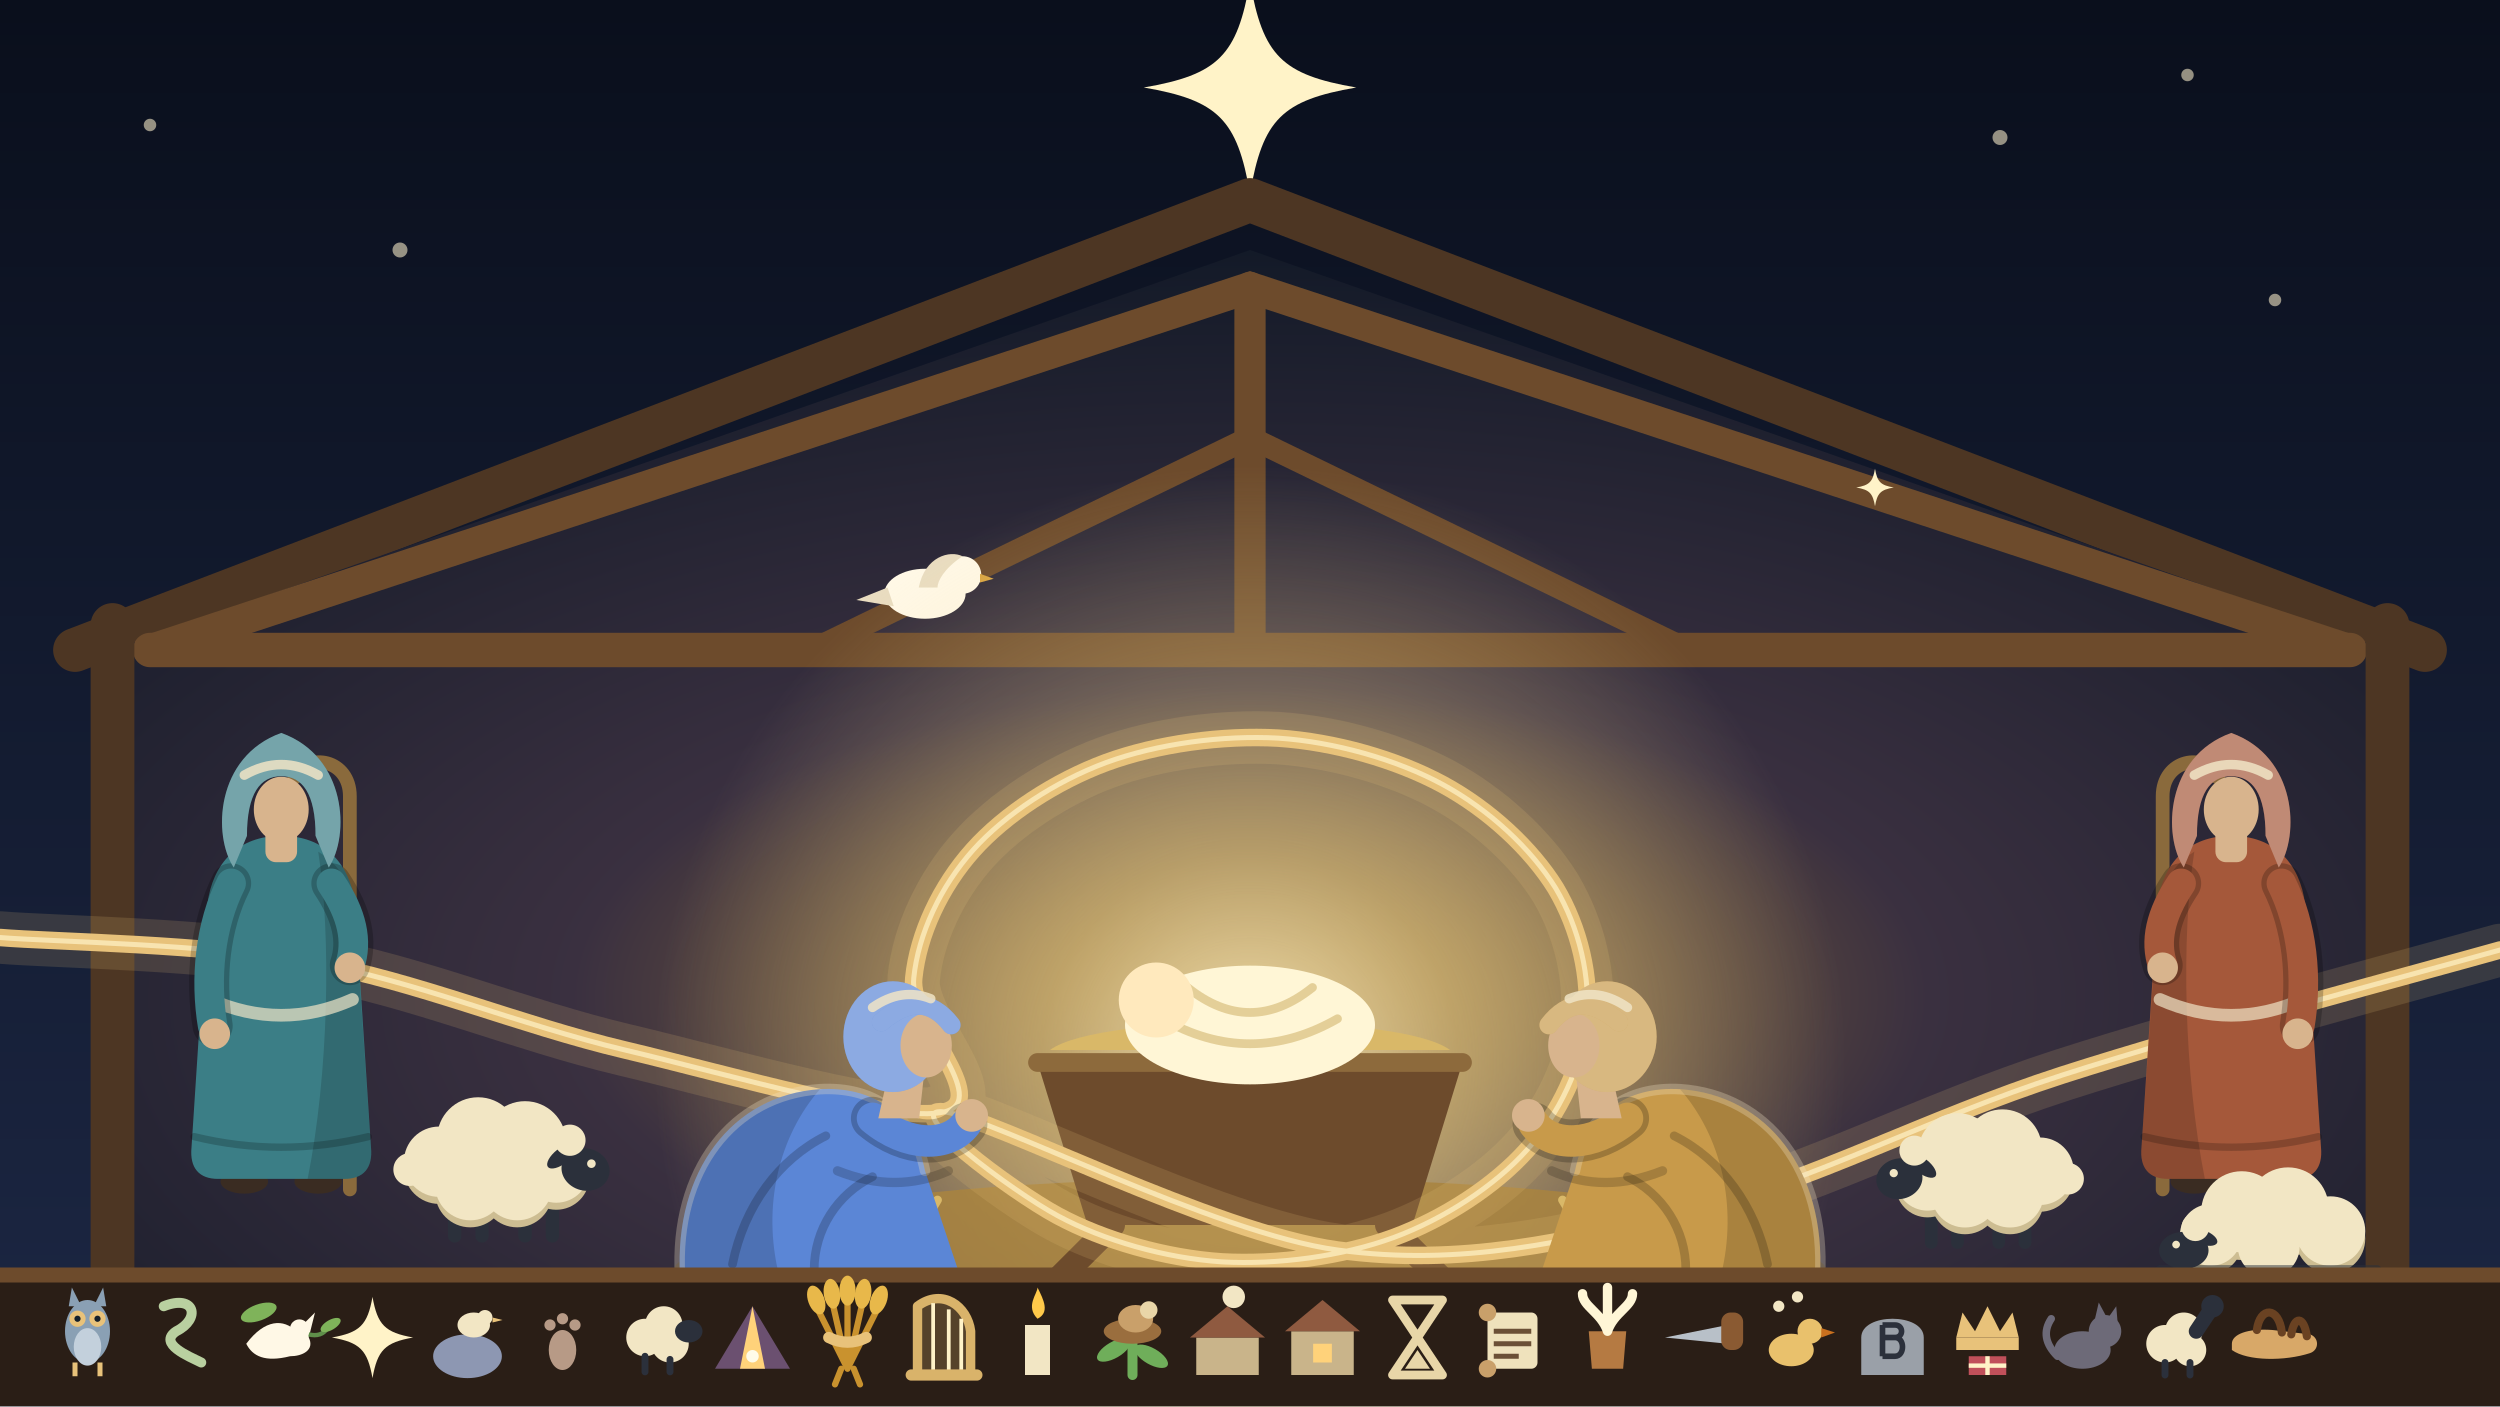
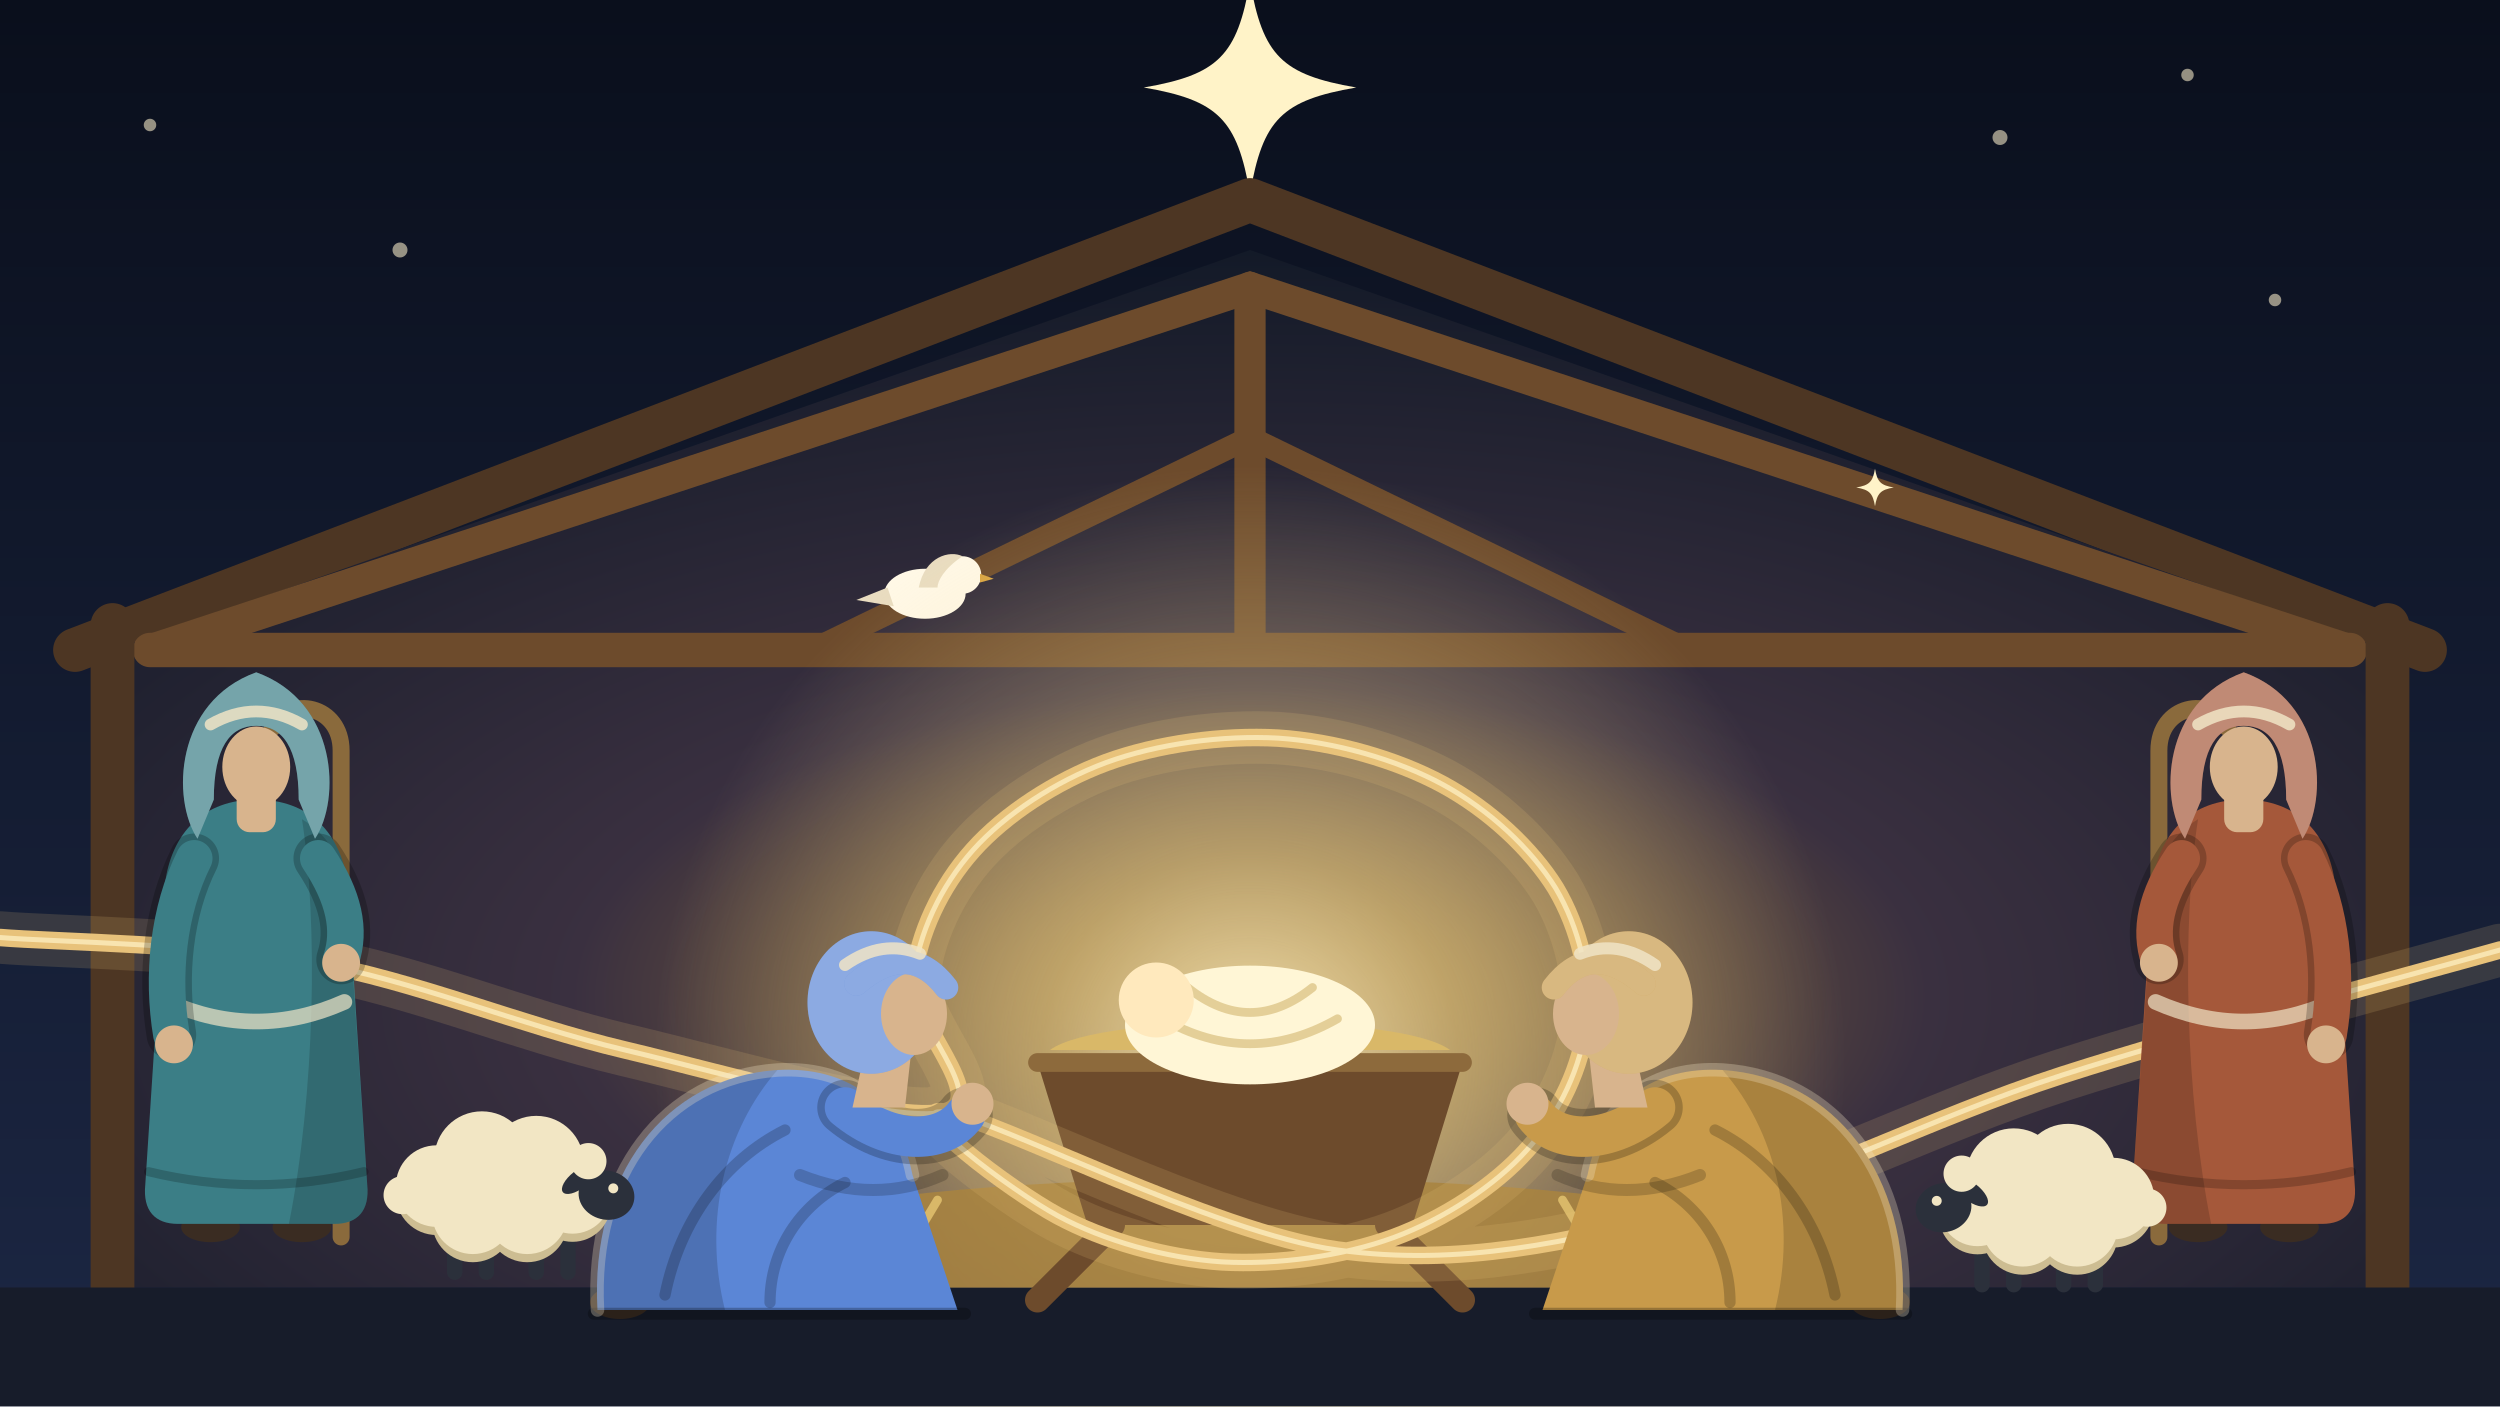
<svg xmlns="http://www.w3.org/2000/svg" viewBox="0 0 400 225" role="img" aria-label="A manger glows at the centre of a stable, wrapped in a golden thread, with a star above and watchers kneeling.">
  <defs>
    <radialGradient id="room" cx="0.5" cy="0.72" r="0.75">
      <stop offset="0" stop-color="#a07a36" />
      <stop offset="0.4" stop-color="#3a3040" />
      <stop offset="1" stop-color="#101826" />
    </radialGradient>
    <radialGradient id="baby" cx="0.5" cy="0.5" r="0.5">
      <stop offset="0" stop-color="#fff6d6" stop-opacity="1" />
      <stop offset="0.35" stop-color="#f6dc94" stop-opacity="0.65" />
      <stop offset="1" stop-color="#f6dc94" stop-opacity="0" />
    </radialGradient>
    <linearGradient id="sky" x1="0" y1="0" x2="0" y2="1">
      <stop offset="0" stop-color="#0a0f1c" />
      <stop offset="1" stop-color="#1c2744" />
    </linearGradient>
    <symbol id="star4" viewBox="-10 -10 20 20">
      <path d="M0-10C1.200-3 3-1.200 10 0 3 1.200 1.200 3 0 10-1.200 3-3 1.200-10 0-3-1.200-1.200-3 0-10Z" fill="#fff3c8" />
    </symbol>
    <symbol id="kneeler" viewBox="0 0 60 60">
      <ellipse cx="6" cy="57" rx="4" ry="2.200" fill="#3a2c22" />
      <path d="M3 58C2 40 12 27 27 26C36 25.500 43 30 45 40L51 58Z" fill="currentColor" />
      <path d="M3 58C2 40 12 27 27 26C20 34 17 46 20 58Z" fill="#000" fill-opacity=".16" />
      <path d="M2.500 58.500H52" fill="none" stroke="#000" stroke-opacity=".25" stroke-width="1.600" stroke-linecap="round" />
      <path d="M3 58C2 40 12 27 27 26C36 25.500 43 30 45 40" fill="none" stroke="#f0e4c6" stroke-opacity=".3" stroke-width="1.800" stroke-linecap="round" />
      <path d="M12 56C14 46 20 38 28 34M26 57C26 50 30 44 36 41" fill="none" stroke="#000" stroke-opacity=".2" stroke-width="1.500" stroke-linecap="round" />
      <path d="M30 40Q40 44 49 40" fill="none" stroke="#000" stroke-opacity=".18" stroke-width="1.600" stroke-linecap="round" />
      <path d="M36 31C42 36 49 36 52 32" fill="none" stroke="#000" stroke-opacity=".22" stroke-width="7.400" stroke-linecap="round" />
      <path d="M36 31C42 36 49 36 52 32" fill="none" stroke="currentColor" stroke-width="5.400" stroke-linecap="round" />
      <circle cx="53" cy="30.5" r="2.800" fill="#d8b48d" />
      <g>
        <path d="M39 22L45 22L44 31L37 31Z" fill="#d8b48d" />
        <ellipse cx="39.500" cy="17" rx="8.500" ry="9.500" fill="currentColor" />
        <ellipse cx="39.500" cy="17" rx="8.500" ry="9.500" fill="#fff" fill-opacity=".3" />
        <ellipse cx="45.200" cy="18.500" rx="4.400" ry="5.500" fill="#d8b48d" />
        <path d="M37.500 14.500Q44.500 8.500 49.500 15" fill="none" stroke="currentColor" stroke-width="3.200" stroke-linecap="round" />
        <path d="M37.500 14.500Q44.500 8.500 49.500 15" fill="none" stroke="#fff" stroke-opacity=".3" stroke-width="3.200" stroke-linecap="round" />
        <path d="M36 12Q41 8.500 46 10.500" fill="none" stroke="#f0e4c6" stroke-opacity=".85" stroke-width="1.600" stroke-linecap="round" />
      </g>
    </symbol>
    <symbol id="shepherd" viewBox="0 0 40 90">
      <path d="M33 88V13.500C33 6.500 25 5 22.500 10" fill="none" stroke="#8a6a3c" stroke-width="2.600" stroke-linecap="round" />
      <ellipse cx="13" cy="86.500" rx="4.500" ry="2.300" fill="#3a2c22" />
      <ellipse cx="27" cy="86.500" rx="4.500" ry="2.300" fill="#3a2c22" />
      <path d="M20 21C12 21 7 26 6 34L3 80C2.600 84 4.500 86 8 86H32C35.500 86 37.400 84 37 80L34 34C33 26 28 21 20 21Z" fill="currentColor" />
      <path d="M27 24C32 27 33 31 34 36L37 80C37.400 84 35.500 86 32 86H25C29 66 29.500 40 27 24Z" fill="#000" fill-opacity=".16" />
      <path d="M6.5 52Q20 58 33.5 52" fill="none" stroke="#f0e4c6" stroke-opacity=".7" stroke-width="2.400" stroke-linecap="round" />
      <path d="M3.5 78Q20 82 36.5 78" fill="none" stroke="#000" stroke-opacity=".2" stroke-width="1.400" stroke-linecap="round" />
      <path d="M10.500 30C6.500 38 5.500 48 7 57" fill="none" stroke="#000" stroke-opacity=".22" stroke-width="7.600" stroke-linecap="round" />
      <path d="M29.500 30C33.500 36 34.500 41 33 45.500" fill="none" stroke="#000" stroke-opacity=".22" stroke-width="7.600" stroke-linecap="round" />
      <path d="M10.500 30C6.500 38 5.500 48 7 57" fill="none" stroke="currentColor" stroke-width="5.600" stroke-linecap="round" />
      <path d="M29.500 30C33.500 36 34.500 41 33 45.500" fill="none" stroke="currentColor" stroke-width="5.600" stroke-linecap="round" />
      <circle cx="7.4" cy="58.5" r="2.900" fill="#d8b48d" />
      <circle cx="33" cy="46" r="2.900" fill="#d8b48d" />
      <g>
        <rect x="17" y="18" width="6" height="8" rx="2" fill="#d8b48d" />
        <ellipse cx="20" cy="16" rx="5.200" ry="6.2" fill="#d8b48d" />
        <path d="M11 27C7 21 7.500 6 20 1.500C32.500 6 33 21 29 27L26.500 21C26.500 13 24 9.700 20 9.700C16 9.700 13.500 13 13.500 21Z" fill="currentColor" />
        <path d="M11 27C7 21 7.500 6 20 1.500C32.500 6 33 21 29 27L26.500 21C26.500 13 24 9.700 20 9.700C16 9.700 13.500 13 13.500 21Z" fill="#fff" fill-opacity=".3" />
        <path d="M13 9.500Q20 5.500 27 9.500" fill="none" stroke="#f0e4c6" stroke-opacity=".85" stroke-width="1.800" stroke-linecap="round" />
      </g>
    </symbol>
    <symbol id="sheep" viewBox="0 0 60 40">
      <path d="M20 28v10M27 29v9M38 29v9M45 28v10" fill="none" stroke="#2b303b" stroke-width="3.400" stroke-linecap="round" />
      <g fill="#cdbd92">
        <circle cx="16" cy="20.8" r="9" />
        <circle cx="26" cy="14.8" r="10.5" />
        <circle cx="38" cy="15.8" r="10.5" />
        <circle cx="46" cy="22.8" r="8.5" />
        <circle cx="24" cy="26.8" r="9" />
        <circle cx="36" cy="26.8" r="9" />
      </g>
      <g fill="#F2E6C4">
        <circle cx="16" cy="19" r="9" />
        <circle cx="26" cy="13" r="10.5" />
        <circle cx="38" cy="14" r="10.5" />
        <circle cx="46" cy="21" r="8.5" />
        <circle cx="24" cy="25" r="9" />
        <circle cx="36" cy="25" r="9" />
      </g>
      <circle cx="8.500" cy="21" r="4.200" fill="#F2E6C4" />
      <ellipse cx="53.500" cy="21" rx="6.200" ry="5.400" transform="rotate(14 53.500 21)" fill="#2b303b" />
      <ellipse cx="47.500" cy="17.500" rx="4.600" ry="2" transform="rotate(-38 47.500 17.500)" fill="#2b303b" />
      <circle cx="49.500" cy="13.500" r="4" fill="#F2E6C4" />
      <circle cx="55" cy="19.500" r="1.100" fill="#F2E6C4" />
    </symbol>
-     <symbol id="sheepRest" viewBox="0 0 60 34">
-       <g fill="#cdbd92">
-         <circle cx="14" cy="23" r="9" />
-         <circle cx="25" cy="17" r="10.500" />
-         <circle cx="37" cy="18" r="10.500" />
-         <circle cx="45" cy="24" r="8" />
-       </g>
-       <g fill="#F2E6C4">
-         <circle cx="14" cy="21" r="9" />
-         <circle cx="25" cy="15" r="10.500" />
-         <circle cx="37" cy="16" r="10.500" />
-         <circle cx="45" cy="22" r="8" />
-         <circle cx="30" cy="25" r="8" />
-       </g>
-       <path d="M2 31H58" fill="none" stroke="#2b303b" stroke-opacity=".5" stroke-width="2.400" stroke-linecap="round" />
-       <ellipse cx="52" cy="26" rx="6.400" ry="4.800" fill="#2b303b" />
-       <ellipse cx="47.500" cy="22.500" rx="4.400" ry="1.900" transform="rotate(-20 47.500 22.500)" fill="#2b303b" />
-       <circle cx="49" cy="20" r="3.600" fill="#F2E6C4" />
-       <circle cx="54" cy="24.500" r="1" fill="#F2E6C4" />
-     </symbol>
  </defs>
  <rect width="400" height="225" fill="url(#sky)" />
  <g fill="#F2E6C4" fill-opacity="0.6">
    <circle cx="24" cy="20" r="1" />
    <circle cx="64" cy="40" r="1.2" />
    <circle cx="320" cy="22" r="1.2" />
    <circle cx="364" cy="48" r="1" />
    <circle cx="350" cy="12" r="1" />
  </g>
  <use href="#star4" x="183" y="-3" width="34" height="34" />
  <path d="M12 104L200 32L388 104" fill="none" stroke="#4d3623" stroke-width="7" stroke-linecap="round" stroke-linejoin="round" />
  <path d="M18 206V104L200 40L382 104V206Z" fill="url(#room)" />
  <g fill="none" stroke="#6d4b2c" stroke-linecap="round">
    <path d="M24 104L200 46L376 104" stroke-width="5" />
    <path d="M24 104H376" stroke-width="5.500" />
    <path d="M200 46V104" stroke-width="5" />
    <path d="M200 70L130 104M200 70L270 104" stroke-width="3.600" />
  </g>
  <path d="M18 206V100M382 206V100" stroke="#4d3623" stroke-width="7" stroke-linecap="round" />
  <g transform="translate(148 97)">
    <ellipse cx="0" cy="-2" rx="6.500" ry="4" fill="#fff8e6" />
    <circle cx="6" cy="-5" r="3" fill="#fff8e6" />
    <path d="M8.800 -5.200L11 -4.400L8.800 -3.800Z" fill="#d9a441" />
    <path d="M-6 -3L-11 -1L-5 0Z" fill="#e9dcc0" />
    <path d="M-1 -3C0 -8 4 -9 6 -8C3 -6 2 -4 2 -3Z" fill="#e9dcc0" />
  </g>
  <use href="#star4" x="297" y="75" width="6" height="6" />
  <circle cx="200" cy="170" r="96" fill="url(#baby)" fill-opacity=".8" />
+   <rect x="0" y="206" width="400" height="19" fill="#171c2a" />
  <path d="M120 196C150 186 250 186 280 196L296 206H104Z" fill="#a9843f" fill-opacity=".85" />
  <path d="M130 196l-8 8M150 192l-6 10M250 192l6 10M270 196l8 8" stroke="#d9b868" stroke-width="1.400" stroke-linecap="round" />
  <path d="M166 170H234L226 196H174Z" fill="#6d4b2c" />
  <path d="M166 170H234" stroke="#8d6a3c" stroke-width="3" stroke-linecap="round" />
  <path d="M178 196L166 208M222 196L234 208" stroke="#6d4b2c" stroke-width="4" stroke-linecap="round" />
  <path d="M168 168C176 162 224 162 232 168Z" fill="#d9b868" />
  <ellipse cx="200" cy="164" rx="20" ry="9.500" fill="#fff6d6" />
  <path d="M190 158Q200 166 210 158M186 163Q200 171 214 163" fill="none" stroke="#e4cf98" stroke-width="1.400" stroke-linecap="round" />
  <circle cx="185" cy="160" r="6" fill="#ffe9bd" />
  <path d="M0 150C8.3 150.7 33.3 151 50 154C66.7 157 83.1 164 100 168C116.9 172 143.4 179.8 151.1 177.9C158.8 176 145.4 163.5 146.2 156.5C146.9 149.5 150.5 141.8 155.7 136C160.8 130.3 168.9 125 177 122C185.2 119 195.6 117.6 204.5 118.1C213.5 118.7 223.4 121.5 230.8 125.5C238.2 129.5 245 135.8 248.9 142.1C252.7 148.5 254.6 156.5 253.8 163.5C253.1 170.5 249.5 178.2 244.3 184C239.2 189.7 231.1 195 223 198C214.8 201 204.4 202.4 195.5 201.9C186.5 201.3 176.6 198.5 169.2 194.5C161.8 190.5 143.7 177 151.1 177.9C158.6 178.8 194.2 197.3 214 200C233.8 202.7 250.7 198.7 270 194C289.3 189.3 308.3 179 330 172C351.7 165 388.3 155.3 400 152" fill="none" stroke="#E8C27A" stroke-width="8.4" stroke-opacity=".16" stroke-linecap="round" stroke-linejoin="round" />
  <path d="M0 150C8.3 150.7 33.3 151 50 154C66.7 157 83.1 164 100 168C116.9 172 143.4 179.8 151.1 177.9C158.8 176 145.4 163.5 146.2 156.5C146.9 149.5 150.5 141.8 155.7 136C160.8 130.3 168.9 125 177 122C185.2 119 195.6 117.6 204.5 118.1C213.5 118.7 223.4 121.5 230.8 125.5C238.2 129.5 245 135.8 248.9 142.1C252.7 148.5 254.6 156.5 253.8 163.5C253.1 170.5 249.5 178.2 244.3 184C239.2 189.7 231.1 195 223 198C214.8 201 204.4 202.4 195.5 201.9C186.5 201.3 176.6 198.5 169.2 194.5C161.8 190.5 143.7 177 151.1 177.9C158.6 178.8 194.2 197.3 214 200C233.8 202.7 250.7 198.7 270 194C289.3 189.3 308.3 179 330 172C351.7 165 388.3 155.3 400 152" fill="none" stroke="#E8C27A" stroke-width="2.8" stroke-linecap="round" stroke-linejoin="round" />
  <path d="M0 150C8.3 150.7 33.3 151 50 154C66.7 157 83.1 164 100 168C116.9 172 143.4 179.8 151.1 177.9C158.8 176 145.4 163.5 146.2 156.5C146.9 149.5 150.5 141.8 155.7 136C160.8 130.3 168.9 125 177 122C185.2 119 195.6 117.6 204.5 118.1C213.5 118.7 223.4 121.5 230.8 125.5C238.2 129.5 245 135.8 248.9 142.1C252.7 148.5 254.6 156.5 253.8 163.5C253.1 170.5 249.5 178.2 244.3 184C239.2 189.7 231.1 195 223 198C214.8 201 204.4 202.4 195.5 201.9C186.5 201.3 176.6 198.5 169.2 194.5C161.8 190.5 143.7 177 151.1 177.9C158.6 178.8 194.2 197.3 214 200C233.8 202.7 250.7 198.7 270 194C289.3 189.3 308.3 179 330 172C351.7 165 388.3 155.3 400 152" fill="none" stroke="#fff3c8" stroke-width="0.8" stroke-opacity=".7" stroke-linecap="round" stroke-linejoin="round" />
-   <use href="#kneeler" x="106" y="150" width="56" height="56" color="#5b86d6" />
-   <use href="#kneeler" x="0" y="0" width="56" height="56" transform="translate(294 150) scale(-1 1)" color="#c89a4a" />
-   <use href="#shepherd" x="28" y="116" width="34" height="76" color="#3b7e86" />
-   <use href="#shepherd" x="0" y="0" width="34" height="76" transform="translate(374 116) scale(-1 1)" color="#a5583a" />
-   <use href="#sheep" x="60" y="174" width="38" height="25" />
-   <use href="#sheep" x="0" y="0" width="36" height="24" transform="translate(336 176) scale(-1 1)" />
-   <use href="#sheepRest" x="0" y="0" width="38" height="21" transform="translate(382 184) scale(-1 1)" />
-   <rect x="0" y="204" width="400" height="21" fill="#2a1e16" />
-   <path d="M0 204H400" stroke="#6d4b2c" stroke-width="2.400" />
-   <g transform="translate(14 214)">
-     <ellipse cx="0" cy="-1" rx="3.600" ry="5" fill="#8aa0b4" />
-     <path d="M-3 -5L-2.500 -8L-1 -5ZM3 -5L2.500 -8L1 -5Z" fill="#8aa0b4" />
-     <ellipse cx="0" cy="1.500" rx="2.200" ry="3" fill="#c3d0dc" />
-     <circle cx="-1.600" cy="-3" r="1.300" fill="#E8C27A" />
-     <circle cx="1.600" cy="-3" r="1.300" fill="#E8C27A" />
-     <circle cx="-1.600" cy="-3" r=".5" fill="#14202b" />
-     <circle cx="1.600" cy="-3" r=".5" fill="#14202b" />
-     <path d="M-2 4L-2 6.200M2 4L2 6.200" fill="none" stroke="#E8C27A" stroke-width=".8" />
-   </g>
-   <g transform="translate(29.2 214)">
-     <path d="M-3 -5C2 -7 3 -3 -1 -1C-4 1 1 3 3 4" fill="none" stroke="#b9d0a0" stroke-width="1.600" stroke-linecap="round" />
-   </g>
-   <g transform="translate(44.4 214)">
-     <path d="M-5 1C-2 -3 1 -3 3 -1L6 -4L5 0C6 2 4 3 2 3C-2 4 -4 3 -5 1Z" fill="#fff8e6" />
-     <circle cx="3.500" cy="-1.400" r="1.500" fill="#fff8e6" />
-     <ellipse cx="-3" cy="-4" rx="3" ry="1.300" transform="rotate(-20 -3 -4)" fill="#7fb35a" />
-     <path d="M5 -.5Q7 0 8 -1.500" fill="none" stroke="#5f8f4a" stroke-width=".7" />
-     <ellipse cx="8.500" cy="-2" rx="1.800" ry=".8" transform="rotate(-30 8.500 -2)" fill="#7fb35a" />
-   </g>
-   <g transform="translate(59.6 214)">
-     <path d="M0-6.500C.8-2 2-.8 6.500 0 2 .8.8 2 0 6.500-.8 2-2 .8-6.500 0-2-.8-.8-2 0-6.500Z" fill="#fff3c8" />
-   </g>
-   <g transform="translate(74.8 214)">
-     <ellipse cx="0" cy="3" rx="5.500" ry="3.500" fill="#8d97b2" />
-     <ellipse cx="1" cy="-2" rx="2.600" ry="2" fill="#F2E6C4" />
-     <circle cx="2.800" cy="-3.200" r="1.200" fill="#F2E6C4" />
-     <path d="M4 -3.200L5.600 -2.800L4 -2.400Z" fill="#E8C27A" />
-   </g>
-   <g transform="translate(90 214)">
-     <ellipse cx="0" cy="2" rx="2.200" ry="3.200" fill="#b79a86" />
-     <g fill="#b79a86">
-       <circle cx="-2" cy="-2" r=".9" />
-       <circle cx="0" cy="-3" r=".9" />
-       <circle cx="2" cy="-2" r=".9" />
-     </g>
-   </g>
-   <g transform="translate(105.2 214)">
-     <g fill="#F2E6C4">
-       <circle cx="-2" cy="0" r="3" />
-       <circle cx="1" cy="-2" r="3" />
-       <circle cx="2" cy="1" r="3" />
-     </g>
-     <ellipse cx="5" cy="-1" rx="2.200" ry="1.800" fill="#2b303b" />
-     <path d="M-2 3V5.500M2 3.500V5.500" fill="none" stroke="#2b303b" stroke-width="1.100" stroke-linecap="round" />
-   </g>
-   <g transform="translate(120.4 214)">
-     <path d="M-6 5L0 -5L6 5Z" fill="#6b5070" />
-     <path d="M0 -5L-2 5H2Z" fill="#ffd27a" />
-     <circle cx="0" cy="3" r="1" fill="#fffbe8" />
-   </g>
-   <g transform="translate(135.6 214)">
-     <path d="M0 5L-5 -5M0 5L-2.500 -6M0 5V-6.500M0 5L2.500 -6M0 5L5 -5" fill="none" stroke="#c9922e" stroke-width="1" stroke-linecap="round" />
-     <g fill="#e8b84a">
-       <ellipse cx="-5" cy="-6" rx="1.300" ry="2.400" transform="rotate(-20 -5 -6)" />
-       <ellipse cx="-2.500" cy="-7" rx="1.300" ry="2.400" transform="rotate(-8 -2.500 -7)" />
-       <ellipse cx="0" cy="-7.500" rx="1.300" ry="2.400" />
-       <ellipse cx="2.500" cy="-7" rx="1.300" ry="2.400" transform="rotate(8 2.500 -7)" />
-       <ellipse cx="5" cy="-6" rx="1.300" ry="2.400" transform="rotate(20 5 -6)" />
-     </g>
-     <path d="M-3 0Q0 1.500 3 0" fill="none" stroke="#E8C27A" stroke-width="1.800" stroke-linecap="round" />
-     <path d="M-1 5L-2 7.500M1 5L2 7.500" stroke="#c9922e" stroke-width="1" stroke-linecap="round" />
-   </g>
-   <g transform="translate(150.8 214)">
-     <path d="M-4 6V-5C0 -8 4 -5 4.500 -1L4.500 6Z" fill="#d9b36a" fill-opacity=".25" stroke="#d9b36a" stroke-width="1.500" stroke-linejoin="round" />
-     <path d="M-1.500 -5.500V6M1 -4.500V6M3 -3V6" stroke="#fff3c8" stroke-width=".6" />
-     <path d="M-5 6H5.500" stroke="#d9b36a" stroke-width="1.800" stroke-linecap="round" />
-   </g>
-   <g transform="translate(166 214)">
-     <rect x="-2" y="-2" width="4" height="8" fill="#F2E6C4" />
-     <path d="M0 -3C-2 -5 0 -7 0 -8C1 -6 2 -4 0 -3Z" fill="#ffc94a" />
-   </g>
-   <g transform="translate(181.2 214)">
-     <path d="M0 6V0" stroke="#6fae5a" stroke-width="1.600" stroke-linecap="round" />
-     <ellipse cx="-3" cy="2" rx="3" ry="1.300" transform="rotate(-30 -3 2)" fill="#6fae5a" />
-     <ellipse cx="3" cy="3" rx="3" ry="1.300" transform="rotate(30 3 3)" fill="#6fae5a" />
-     <ellipse cx="0" cy="-1" rx="4.600" ry="2" fill="#9a6e3e" />
-     <ellipse cx=".5" cy="-3" rx="2.800" ry="2.200" fill="#c9a06a" />
-     <circle cx="2.600" cy="-4.400" r="1.400" fill="#e9d6a8" />
-   </g>
-   <g transform="translate(196.4 214)">
-     <path d="M-5 6V0H5V6Z" fill="#c9b48a" />
-     <path d="M-6 0L0 -5L6 0Z" fill="#8f5a40" />
-     <circle cx="1" cy="-6.500" r="1.800" fill="#F2E6C4" />
-   </g>
-   <g transform="translate(211.6 214)">
-     <path d="M-5 6V-1H5V6Z" fill="#c9b48a" />
-     <path d="M-6 -1L0 -6L6 -1Z" fill="#8f5a40" />
-     <rect x="-1.500" y="1" width="3" height="3" fill="#ffd27a" />
-   </g>
-   <g transform="translate(226.8 214)">
-     <path d="M-4 -6H4L0 0L4 6H-4L0 0Z" fill="none" stroke="#e8d6a8" stroke-width="1.400" stroke-linejoin="round" />
-     <path d="M-2 5L2 5L0 2Z" fill="#e8d6a8" />
-   </g>
-   <g transform="translate(242 214)">
-     <rect x="-4" y="-4" width="8" height="9" rx="1" fill="#efe2bc" />
-     <path d="M-3 -1H3M-3 1H3M-3 3H1" stroke="#6b5036" stroke-width=".8" />
-     <circle cx="-4" cy="-4" r="1.400" fill="#c9a06a" />
-     <circle cx="-4" cy="5" r="1.400" fill="#c9a06a" />
-   </g>
-   <g transform="translate(257.2 214)">
-     <path d="M-3 -1H3L2.500 5H-2.500Z" fill="#b57a42" />
-     <path d="M0 -1C-1 -4 -4 -5 -4 -7M0 -1C1 -4 4 -5 4 -7M0 -1V-8" fill="none" stroke="#fff6d6" stroke-width="1.500" stroke-linecap="round" />
-   </g>
-   <g transform="translate(272.4 214)">
-     <path d="M-6 0L4 -2L4 1Z" fill="#b8c0c8" />
-     <rect x="3" y="-4" width="3.500" height="6" rx="1.500" fill="#8a5a32" />
-   </g>
-   <g transform="translate(287.6 214)">
-     <ellipse cx="-1" cy="2" rx="3.600" ry="2.600" fill="#e9c16c" />
-     <circle cx="2" cy="-1" r="2" fill="#e9c16c" />
-     <path d="M3.800 -1.500L6 -.8L3.800 0Z" fill="#c9701e" />
-     <circle cx="-3" cy="-5" r=".9" fill="#F2E6C4" />
-     <circle cx="0" cy="-6.500" r=".9" fill="#F2E6C4" />
-   </g>
-   <g transform="translate(302.8 214)">
-     <path d="M-5 6V0C-5 -4 5 -4 5 0V6Z" fill="#9aa0a8" />
-     <path d="M-1.600 -2V3M-1.600 -2H.4C1.800 -2 1.800 0 .4 0H-1.600M.4 0C2 0 2 3 .4 3H-1.600" fill="none" stroke="#2b303b" stroke-width=".9" />
-   </g>
-   <g transform="translate(318 214)">
-     <path d="M-5 0L-4 -4L-2 -1L0 -5L2 -1L4 -4L5 0Z" fill="#E8C27A" />
-     <rect x="-5" y="0" width="10" height="2" fill="#E8C27A" />
-     <rect x="-3" y="3" width="6" height="3" fill="#c0505a" />
-     <path d="M0 3V6M-3 4.500H3" stroke="#fff3c8" stroke-width=".7" />
-   </g>
-   <g transform="translate(333.2 214)">
-     <ellipse cx="0" cy="2" rx="4.500" ry="3" fill="#6d6a78" />
-     <circle cx="3.600" cy="-1" r="2.600" fill="#6d6a78" />
-     <path d="M2 -3L2.600 -5.600L4 -3ZM4 -3L5.400 -5L5.600 -2.600Z" fill="#6d6a78" />
-     <path d="M-4 3Q-7 0 -5 -3" fill="none" stroke="#6d6a78" stroke-width="1.200" stroke-linecap="round" />
-   </g>
-   <g transform="translate(348.4 214)">
-     <g fill="#F2E6C4">
-       <circle cx="-2" cy="1" r="3" />
-       <circle cx="1" cy="-1" r="3" />
-       <circle cx="2" cy="2" r="2.600" />
-     </g>
-     <path d="M3 -1L5 -4" stroke="#2b303b" stroke-width="2.400" stroke-linecap="round" />
-     <circle cx="5.600" cy="-5" r="1.800" fill="#2b303b" />
-     <path d="M-2 4V6M2 4V6" fill="none" stroke="#2b303b" stroke-width="1.100" stroke-linecap="round" />
-   </g>
-   <g transform="translate(363.6 214)">
-     <path d="M-6.500 1C-6.500 -.500 -4 -1.500 0 -1.200L6 -.500C7.500 0 7.500 2 6 2.500C2 3.800 -4 3.800 -6.500 2Z" fill="#d8a868" />
-     <path d="M-2.500 -1.200C-2 -5 1 -5 1.500 -.800M3 -.500C3.500 -3.500 5 -3.500 5.500 -.200" fill="none" stroke="#6a4222" stroke-width="1.300" stroke-linecap="round" />
-   </g>
+   <use href="#kneeler" x="92" y="140" width="72" height="72" color="#5b86d6" />
+   <use href="#kneeler" x="0" y="0" width="72" height="72" transform="translate(308 140) scale(-1 1)" color="#c89a4a" />
+   <use href="#shepherd" x="20" y="106" width="42" height="94" color="#3b7e86" />
+   <use href="#shepherd" x="0" y="0" width="42" height="94" transform="translate(380 106) scale(-1 1)" color="#a5583a" />
+   <use href="#sheep" x="58" y="176" width="44" height="29" />
+   <use href="#sheep" x="0" y="0" width="44" height="29" transform="translate(350 178) scale(-1 1)" />
</svg>
